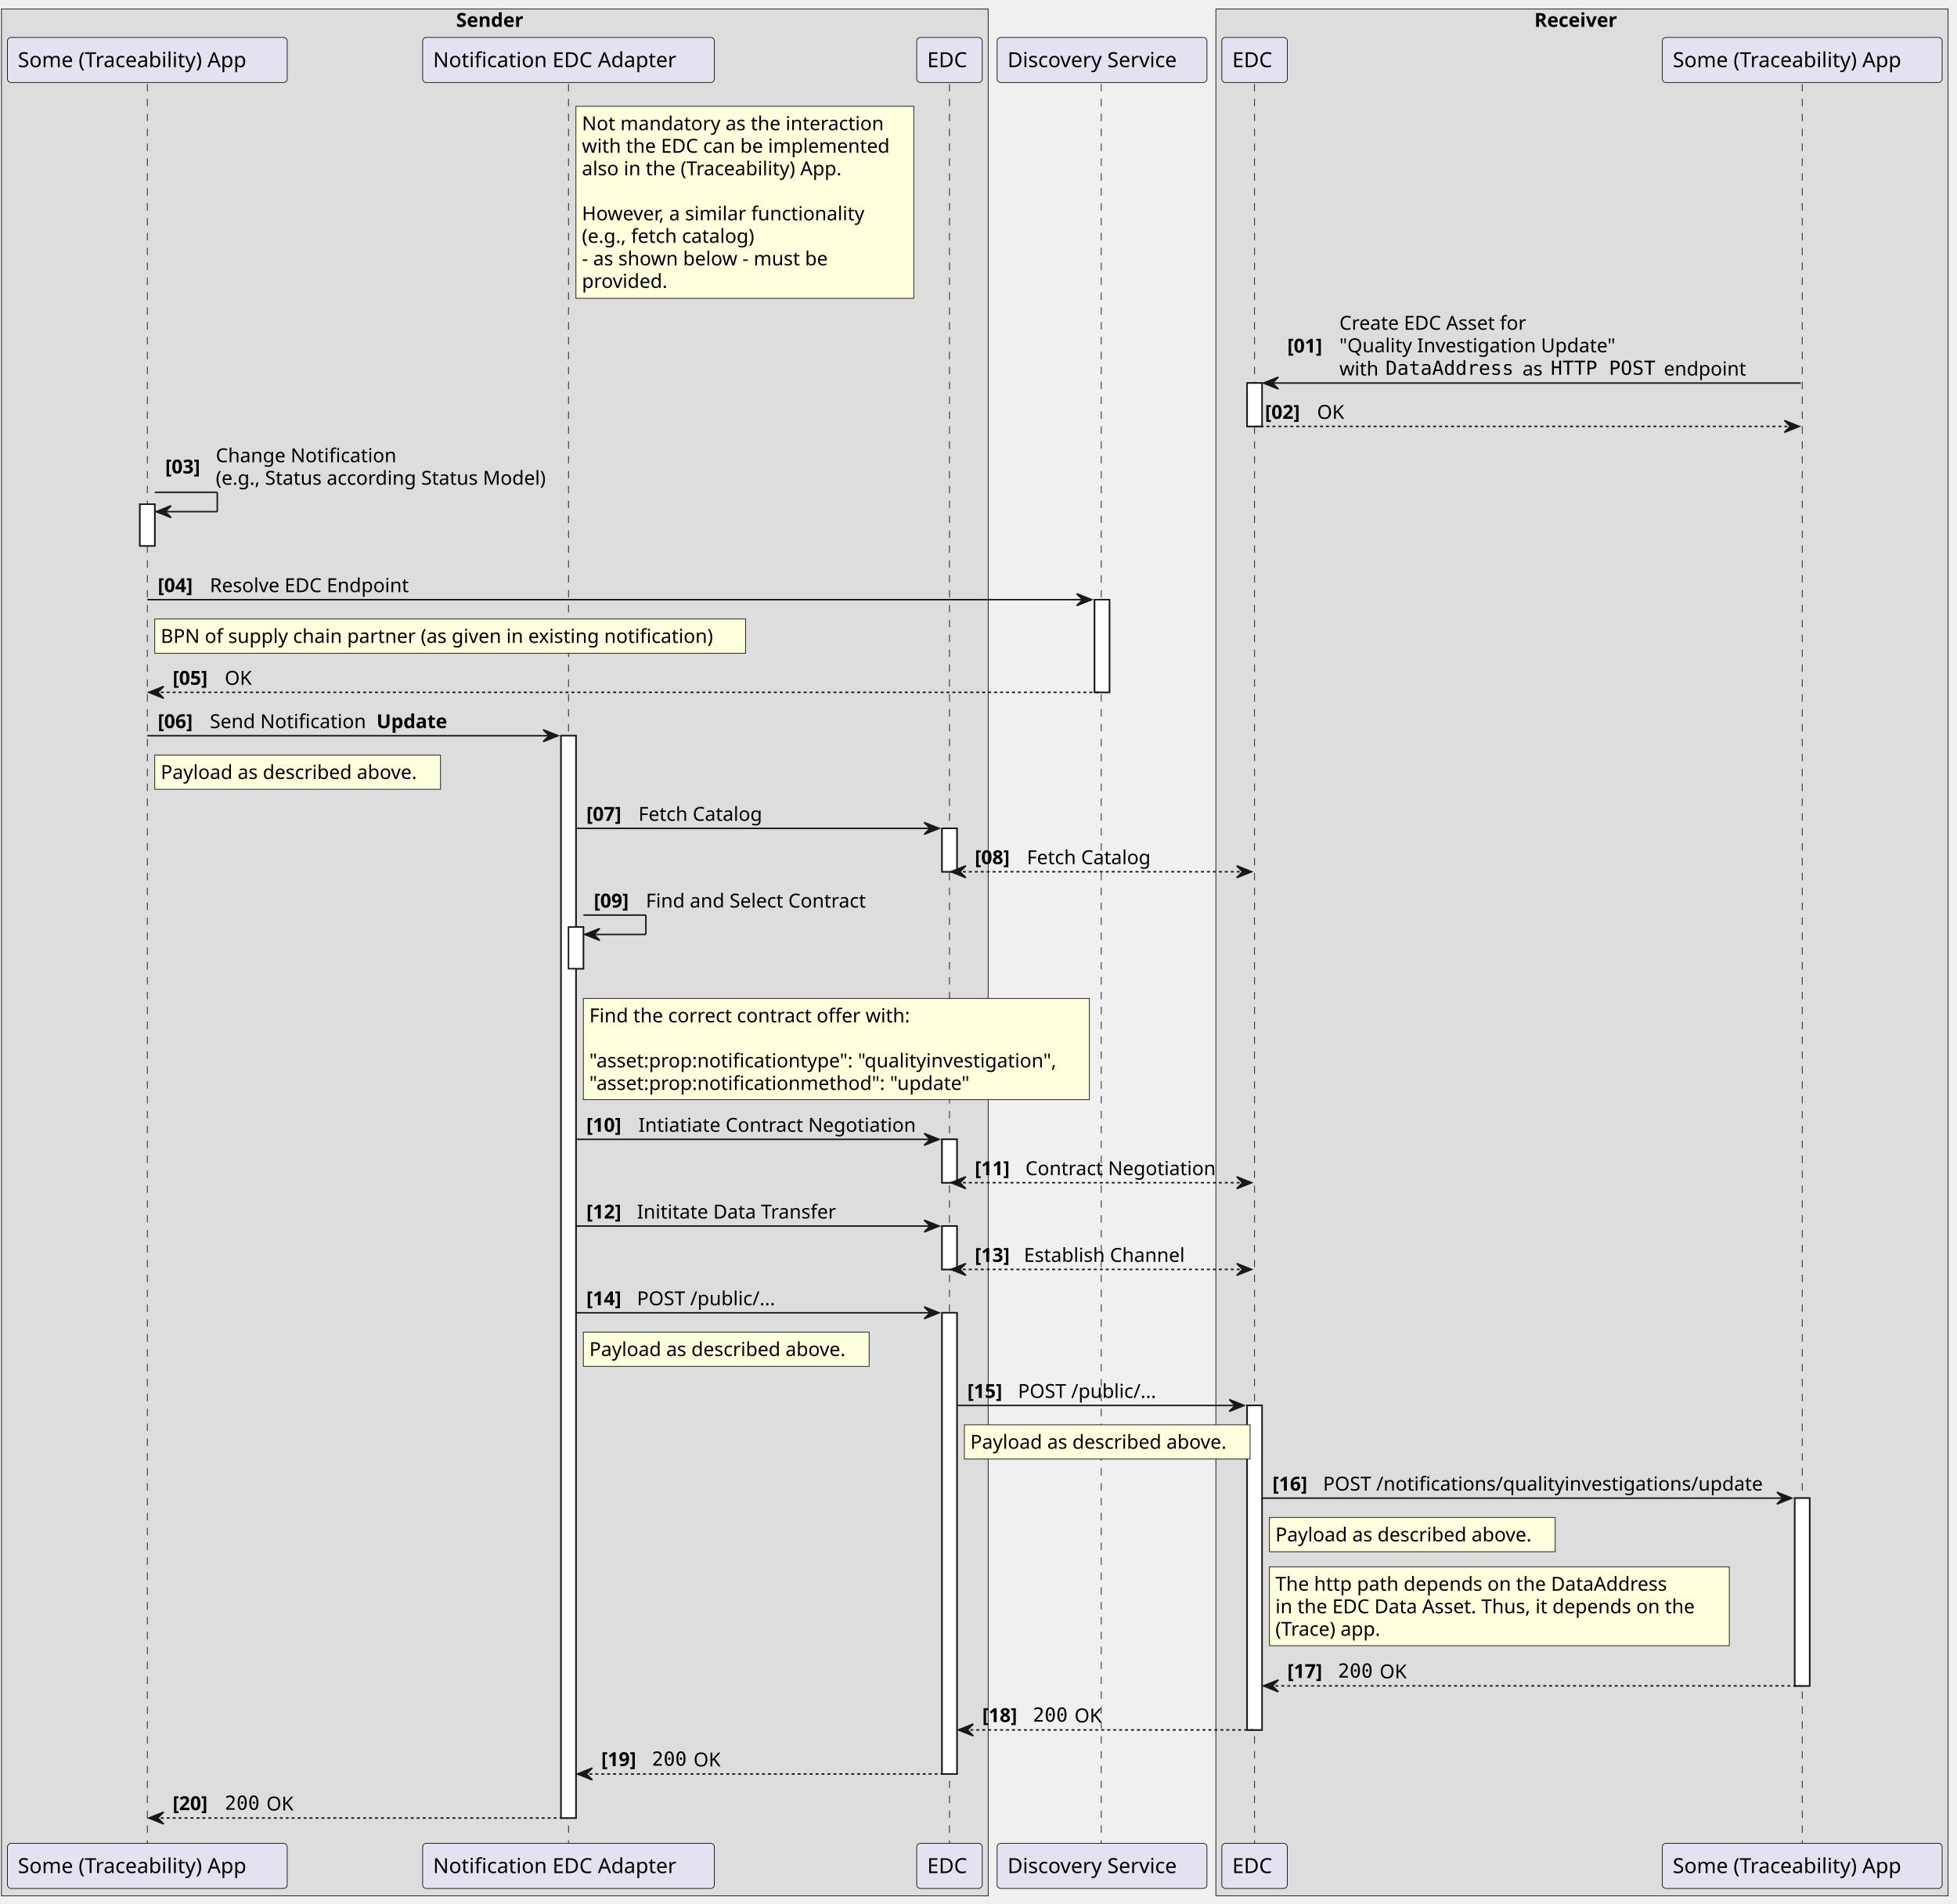
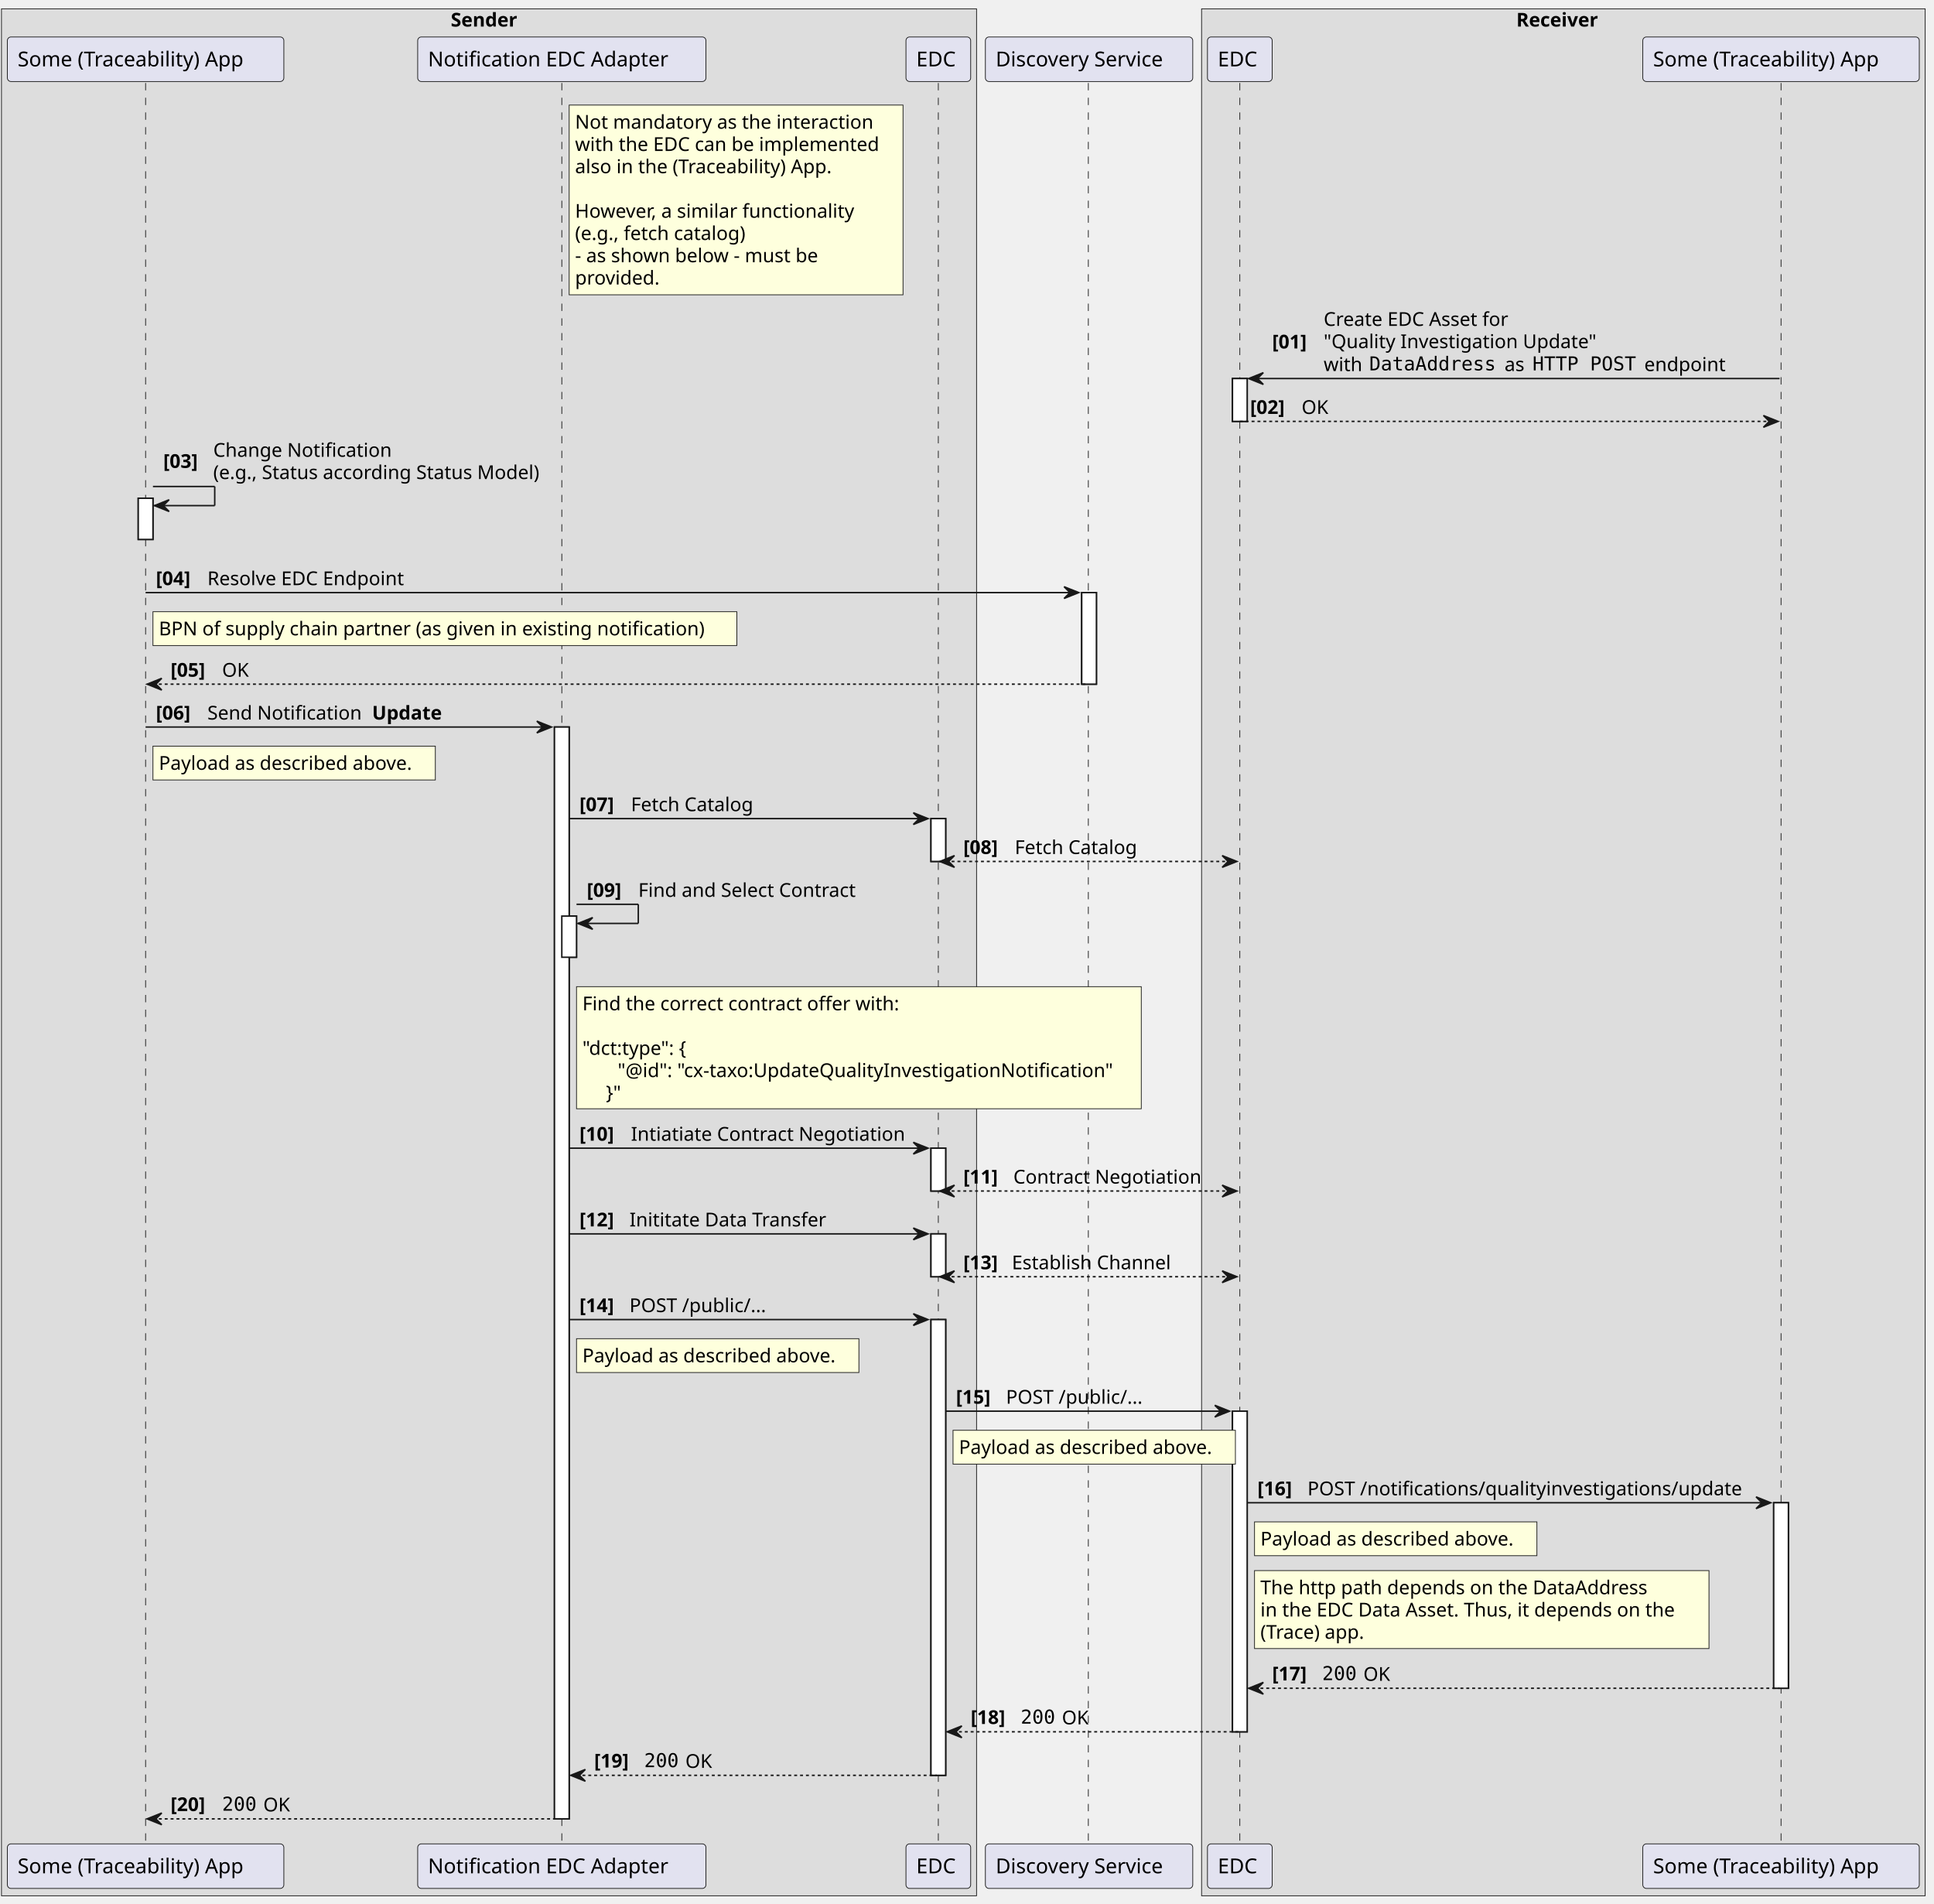
- <svg xmlns="http://www.w3.org/2000/svg" contentStyleType="text/css" height="1279px" preserveAspectRatio="none" style="width:1315px;height:1279px;background:#FFFFFF;" version="1.1" viewBox="0 0 1315 1279" width="1315px" zoomAndPan="magnify">
+ <svg xmlns="http://www.w3.org/2000/svg" contentStyleType="text/css" height="1294px" preserveAspectRatio="none" style="width:1315px;height:1294px;background:#FFFFFF;" version="1.1" viewBox="0 0 1315 1294" width="1315px" zoomAndPan="magnify">
  <defs />
  <g>
-     <rect fill="#DDDDDD" height="1267.774" style="stroke:#181818;stroke-width:0.5;" width="663" x="1" y="6" />
+     <rect fill="#DDDDDD" height="1282.906" style="stroke:#181818;stroke-width:0.5;" width="663" x="1" y="6" />
    <text fill="#000000" font-family="sans-serif" font-size="13" font-weight="bold" lengthAdjust="spacing" textLength="52" x="306.5" y="18.067">Sender</text>
-     <rect fill="#DDDDDD" height="1267.774" style="stroke:#181818;stroke-width:0.5;" width="492" x="817" y="6" />
+     <rect fill="#DDDDDD" height="1282.906" style="stroke:#181818;stroke-width:0.5;" width="492" x="817" y="6" />
    <text fill="#000000" font-family="sans-serif" font-size="13" font-weight="bold" lengthAdjust="spacing" textLength="64" x="1031" y="18.067">Receiver</text>
    <rect fill="#FFFFFF" height="28" style="stroke:#181818;stroke-width:1.0;" width="10" x="94" y="338.756" />
-     <rect fill="#FFFFFF" height="727.189" style="stroke:#181818;stroke-width:1.0;" width="10" x="377" y="494.288" />
+     <rect fill="#FFFFFF" height="742.322" style="stroke:#181818;stroke-width:1.0;" width="10" x="377" y="494.288" />
    <rect fill="#FFFFFF" height="28" style="stroke:#181818;stroke-width:1.0;" width="10" x="382" y="622.819" />
    <rect fill="#FFFFFF" height="29.133" style="stroke:#181818;stroke-width:1.0;" width="10" x="633" y="556.553" />
-     <rect fill="#FFFFFF" height="29.133" style="stroke:#181818;stroke-width:1.0;" width="10" x="633" y="765.483" />
-     <rect fill="#FFFFFF" height="29.133" style="stroke:#181818;stroke-width:1.0;" width="10" x="633" y="823.749" />
-     <rect fill="#FFFFFF" height="309.863" style="stroke:#181818;stroke-width:1.0;" width="10" x="633" y="882.014" />
+     <rect fill="#FFFFFF" height="29.133" style="stroke:#181818;stroke-width:1.0;" width="10" x="633" y="780.616" />
+     <rect fill="#FFFFFF" height="29.133" style="stroke:#181818;stroke-width:1.0;" width="10" x="633" y="838.881" />
+     <rect fill="#FFFFFF" height="309.863" style="stroke:#181818;stroke-width:1.0;" width="10" x="633" y="897.147" />
    <rect fill="#FFFFFF" height="62.266" style="stroke:#181818;stroke-width:1.0;" width="10" x="735.5" y="402.889" />
    <rect fill="#FFFFFF" height="29.133" style="stroke:#181818;stroke-width:1.0;" width="10" x="838" y="257.358" />
-     <rect fill="#FFFFFF" height="217.997" style="stroke:#181818;stroke-width:1.0;" width="10" x="838" y="944.28" />
-     <rect fill="#FFFFFF" height="126.131" style="stroke:#181818;stroke-width:1.0;" width="10" x="1206" y="1006.545" />
-     <line style="stroke:#181818;stroke-width:0.5;stroke-dasharray:5.0,5.0;" x1="99" x2="99" y1="56.43" y2="1239.477" />
-     <line style="stroke:#181818;stroke-width:0.5;stroke-dasharray:5.0,5.0;" x1="382" x2="382" y1="56.43" y2="1239.477" />
-     <line style="stroke:#181818;stroke-width:0.5;stroke-dasharray:5.0,5.0;" x1="638" x2="638" y1="56.43" y2="1239.477" />
-     <line style="stroke:#181818;stroke-width:0.5;stroke-dasharray:5.0,5.0;" x1="740" x2="740" y1="56.43" y2="1239.477" />
-     <line style="stroke:#181818;stroke-width:0.5;stroke-dasharray:5.0,5.0;" x1="843" x2="843" y1="56.43" y2="1239.477" />
-     <line style="stroke:#181818;stroke-width:0.5;stroke-dasharray:5.0,5.0;" x1="1211" x2="1211" y1="56.43" y2="1239.477" />
+     <rect fill="#FFFFFF" height="217.997" style="stroke:#181818;stroke-width:1.0;" width="10" x="838" y="959.413" />
+     <rect fill="#FFFFFF" height="126.131" style="stroke:#181818;stroke-width:1.0;" width="10" x="1206" y="1021.678" />
+     <line style="stroke:#181818;stroke-width:0.5;stroke-dasharray:5.0,5.0;" x1="99" x2="99" y1="56.43" y2="1254.609" />
+     <line style="stroke:#181818;stroke-width:0.5;stroke-dasharray:5.0,5.0;" x1="382" x2="382" y1="56.43" y2="1254.609" />
+     <line style="stroke:#181818;stroke-width:0.5;stroke-dasharray:5.0,5.0;" x1="638" x2="638" y1="56.43" y2="1254.609" />
+     <line style="stroke:#181818;stroke-width:0.5;stroke-dasharray:5.0,5.0;" x1="740" x2="740" y1="56.43" y2="1254.609" />
+     <line style="stroke:#181818;stroke-width:0.5;stroke-dasharray:5.0,5.0;" x1="843" x2="843" y1="56.43" y2="1254.609" />
+     <line style="stroke:#181818;stroke-width:0.5;stroke-dasharray:5.0,5.0;" x1="1211" x2="1211" y1="56.43" y2="1254.609" />
    <rect fill="#E2E2F0" height="30.297" rx="2.5" ry="2.5" style="stroke:#181818;stroke-width:0.5;" width="188" x="5" y="25.133" />
    <text fill="#000000" font-family="sans-serif" font-size="14" lengthAdjust="spacing" textLength="174" x="12" y="45.128">Some (Traceability) App</text>
-     <rect fill="#E2E2F0" height="30.297" rx="2.5" ry="2.5" style="stroke:#181818;stroke-width:0.5;" width="188" x="5" y="1238.477" />
-     <text fill="#000000" font-family="sans-serif" font-size="14" lengthAdjust="spacing" textLength="174" x="12" y="1258.472">Some (Traceability) App</text>
+     <rect fill="#E2E2F0" height="30.297" rx="2.5" ry="2.5" style="stroke:#181818;stroke-width:0.5;" width="188" x="5" y="1253.609" />
+     <text fill="#000000" font-family="sans-serif" font-size="14" lengthAdjust="spacing" textLength="174" x="12" y="1273.605">Some (Traceability) App</text>
    <rect fill="#E2E2F0" height="30.297" rx="2.5" ry="2.5" style="stroke:#181818;stroke-width:0.5;" width="196" x="284" y="25.133" />
    <text fill="#000000" font-family="sans-serif" font-size="14" lengthAdjust="spacing" textLength="182" x="291" y="45.128">Notification EDC Adapter</text>
-     <rect fill="#E2E2F0" height="30.297" rx="2.5" ry="2.5" style="stroke:#181818;stroke-width:0.5;" width="196" x="284" y="1238.477" />
-     <text fill="#000000" font-family="sans-serif" font-size="14" lengthAdjust="spacing" textLength="182" x="291" y="1258.472">Notification EDC Adapter</text>
+     <rect fill="#E2E2F0" height="30.297" rx="2.5" ry="2.5" style="stroke:#181818;stroke-width:0.5;" width="196" x="284" y="1253.609" />
+     <text fill="#000000" font-family="sans-serif" font-size="14" lengthAdjust="spacing" textLength="182" x="291" y="1273.605">Notification EDC Adapter</text>
    <rect fill="#E2E2F0" height="30.297" rx="2.5" ry="2.5" style="stroke:#181818;stroke-width:0.5;" width="44" x="616" y="25.133" />
    <text fill="#000000" font-family="sans-serif" font-size="14" lengthAdjust="spacing" textLength="30" x="623" y="45.128">EDC</text>
-     <rect fill="#E2E2F0" height="30.297" rx="2.5" ry="2.5" style="stroke:#181818;stroke-width:0.5;" width="44" x="616" y="1238.477" />
-     <text fill="#000000" font-family="sans-serif" font-size="14" lengthAdjust="spacing" textLength="30" x="623" y="1258.472">EDC</text>
+     <rect fill="#E2E2F0" height="30.297" rx="2.5" ry="2.5" style="stroke:#181818;stroke-width:0.5;" width="44" x="616" y="1253.609" />
+     <text fill="#000000" font-family="sans-serif" font-size="14" lengthAdjust="spacing" textLength="30" x="623" y="1273.605">EDC</text>
    <rect fill="#E2E2F0" height="30.297" rx="2.5" ry="2.5" style="stroke:#181818;stroke-width:0.5;" width="141" x="670" y="25.133" />
    <text fill="#000000" font-family="sans-serif" font-size="14" lengthAdjust="spacing" textLength="127" x="677" y="45.128">Discovery Service</text>
-     <rect fill="#E2E2F0" height="30.297" rx="2.5" ry="2.5" style="stroke:#181818;stroke-width:0.5;" width="141" x="670" y="1238.477" />
-     <text fill="#000000" font-family="sans-serif" font-size="14" lengthAdjust="spacing" textLength="127" x="677" y="1258.472">Discovery Service</text>
+     <rect fill="#E2E2F0" height="30.297" rx="2.5" ry="2.5" style="stroke:#181818;stroke-width:0.5;" width="141" x="670" y="1253.609" />
+     <text fill="#000000" font-family="sans-serif" font-size="14" lengthAdjust="spacing" textLength="127" x="677" y="1273.605">Discovery Service</text>
    <rect fill="#E2E2F0" height="30.297" rx="2.5" ry="2.5" style="stroke:#181818;stroke-width:0.5;" width="44" x="821" y="25.133" />
    <text fill="#000000" font-family="sans-serif" font-size="14" lengthAdjust="spacing" textLength="30" x="828" y="45.128">EDC</text>
-     <rect fill="#E2E2F0" height="30.297" rx="2.5" ry="2.5" style="stroke:#181818;stroke-width:0.5;" width="44" x="821" y="1238.477" />
-     <text fill="#000000" font-family="sans-serif" font-size="14" lengthAdjust="spacing" textLength="30" x="828" y="1258.472">EDC</text>
+     <rect fill="#E2E2F0" height="30.297" rx="2.5" ry="2.5" style="stroke:#181818;stroke-width:0.5;" width="44" x="821" y="1253.609" />
+     <text fill="#000000" font-family="sans-serif" font-size="14" lengthAdjust="spacing" textLength="30" x="828" y="1273.605">EDC</text>
    <rect fill="#E2E2F0" height="30.297" rx="2.5" ry="2.5" style="stroke:#181818;stroke-width:0.5;" width="188" x="1117" y="25.133" />
    <text fill="#000000" font-family="sans-serif" font-size="14" lengthAdjust="spacing" textLength="174" x="1124" y="45.128">Some (Traceability) App</text>
-     <rect fill="#E2E2F0" height="30.297" rx="2.5" ry="2.5" style="stroke:#181818;stroke-width:0.5;" width="188" x="1117" y="1238.477" />
-     <text fill="#000000" font-family="sans-serif" font-size="14" lengthAdjust="spacing" textLength="174" x="1124" y="1258.472">Some (Traceability) App</text>
+     <rect fill="#E2E2F0" height="30.297" rx="2.5" ry="2.5" style="stroke:#181818;stroke-width:0.5;" width="188" x="1117" y="1253.609" />
+     <text fill="#000000" font-family="sans-serif" font-size="14" lengthAdjust="spacing" textLength="174" x="1124" y="1273.605">Some (Traceability) App</text>
    <rect fill="#FFFFFF" height="28" style="stroke:#181818;stroke-width:1.0;" width="10" x="94" y="338.756" />
-     <rect fill="#FFFFFF" height="727.189" style="stroke:#181818;stroke-width:1.0;" width="10" x="377" y="494.288" />
+     <rect fill="#FFFFFF" height="742.322" style="stroke:#181818;stroke-width:1.0;" width="10" x="377" y="494.288" />
    <rect fill="#FFFFFF" height="28" style="stroke:#181818;stroke-width:1.0;" width="10" x="382" y="622.819" />
    <rect fill="#FFFFFF" height="29.133" style="stroke:#181818;stroke-width:1.0;" width="10" x="633" y="556.553" />
-     <rect fill="#FFFFFF" height="29.133" style="stroke:#181818;stroke-width:1.0;" width="10" x="633" y="765.483" />
-     <rect fill="#FFFFFF" height="29.133" style="stroke:#181818;stroke-width:1.0;" width="10" x="633" y="823.749" />
-     <rect fill="#FFFFFF" height="309.863" style="stroke:#181818;stroke-width:1.0;" width="10" x="633" y="882.014" />
+     <rect fill="#FFFFFF" height="29.133" style="stroke:#181818;stroke-width:1.0;" width="10" x="633" y="780.616" />
+     <rect fill="#FFFFFF" height="29.133" style="stroke:#181818;stroke-width:1.0;" width="10" x="633" y="838.881" />
+     <rect fill="#FFFFFF" height="309.863" style="stroke:#181818;stroke-width:1.0;" width="10" x="633" y="897.147" />
    <rect fill="#FFFFFF" height="62.266" style="stroke:#181818;stroke-width:1.0;" width="10" x="735.5" y="402.889" />
    <rect fill="#FFFFFF" height="29.133" style="stroke:#181818;stroke-width:1.0;" width="10" x="838" y="257.358" />
-     <rect fill="#FFFFFF" height="217.997" style="stroke:#181818;stroke-width:1.0;" width="10" x="838" y="944.28" />
-     <rect fill="#FFFFFF" height="126.131" style="stroke:#181818;stroke-width:1.0;" width="10" x="1206" y="1006.545" />
+     <rect fill="#FFFFFF" height="217.997" style="stroke:#181818;stroke-width:1.0;" width="10" x="838" y="959.413" />
+     <rect fill="#FFFFFF" height="126.131" style="stroke:#181818;stroke-width:1.0;" width="10" x="1206" y="1021.678" />
    <rect fill="#FEFFDD" height="129" style="stroke:#181818;stroke-width:0.5;" width="227" x="387" y="71.43" />
    <text fill="#000000" font-family="sans-serif" font-size="13" lengthAdjust="spacing" textLength="213" x="391" y="87.497">Not mandatory as the interaction</text>
    <text fill="#000000" font-family="sans-serif" font-size="13" lengthAdjust="spacing" textLength="219" x="391" y="102.629">with the EDC can be implemented</text>
    <text fill="#000000" font-family="sans-serif" font-size="13" lengthAdjust="spacing" textLength="187" x="391" y="117.762">also in the (Traceability) App.</text>
    <text fill="#000000" font-family="sans-serif" font-size="13" lengthAdjust="spacing" textLength="4" x="391" y="132.895"> </text>
    <text fill="#000000" font-family="sans-serif" font-size="13" lengthAdjust="spacing" textLength="202" x="391" y="148.028">However, a similar functionality</text>
    <text fill="#000000" font-family="sans-serif" font-size="13" lengthAdjust="spacing" textLength="126" x="391" y="163.161">(e.g., fetch catalog)</text>
    <text fill="#000000" font-family="sans-serif" font-size="13" lengthAdjust="spacing" textLength="178" x="391" y="178.293">- as shown below - must be</text>
    <text fill="#000000" font-family="sans-serif" font-size="13" lengthAdjust="spacing" textLength="60" x="391" y="193.426">provided.</text>
    <polygon fill="#181818" points="859,253.358,849,257.358,859,261.358,855,257.358" style="stroke:#181818;stroke-width:1.0;" />
    <line style="stroke:#181818;stroke-width:1.0;" x1="853" x2="1210" y1="257.358" y2="257.358" />
    <text fill="#000000" font-family="sans-serif" font-size="13" font-weight="bold" lengthAdjust="spacing" textLength="31" x="865" y="236.925">[01]</text>
    <text fill="#000000" font-family="sans-serif" font-size="13" lengthAdjust="spacing" textLength="136" x="900" y="221.559">Create EDC Asset for</text>
    <text fill="#000000" font-family="sans-serif" font-size="13" lengthAdjust="spacing" textLength="191" x="900" y="236.692">"Quality Investigation Update"</text>
    <text fill="#000000" font-family="sans-serif" font-size="13" lengthAdjust="spacing" textLength="27" x="900" y="252.292">with</text>
    <text fill="#000000" font-family="monospace" font-size="13" lengthAdjust="spacing" textLength="88" x="931" y="251.796">DataAddress</text>
    <text fill="#000000" font-family="sans-serif" font-size="13" lengthAdjust="spacing" textLength="15" x="1023" y="252.292">as</text>
    <text fill="#000000" font-family="monospace" font-size="13" lengthAdjust="spacing" textLength="72" x="1042" y="251.796">HTTP POST</text>
    <text fill="#000000" font-family="sans-serif" font-size="13" lengthAdjust="spacing" textLength="56" x="1118" y="252.292">endpoint</text>
    <polygon fill="#181818" points="1199,282.491,1209,286.491,1199,290.491,1203,286.491" style="stroke:#181818;stroke-width:1.0;" />
    <line style="stroke:#181818;stroke-width:1.0;stroke-dasharray:2.0,2.0;" x1="843" x2="1205" y1="286.491" y2="286.491" />
    <text fill="#000000" font-family="sans-serif" font-size="13" font-weight="bold" lengthAdjust="spacing" textLength="31" x="850" y="281.425">[02]</text>
    <text fill="#000000" font-family="sans-serif" font-size="13" lengthAdjust="spacing" textLength="18" x="885" y="281.425">OK</text>
    <line style="stroke:#181818;stroke-width:1.0;" x1="104" x2="146" y1="330.756" y2="330.756" />
    <line style="stroke:#181818;stroke-width:1.0;" x1="146" x2="146" y1="330.756" y2="343.756" />
    <line style="stroke:#181818;stroke-width:1.0;" x1="105" x2="146" y1="343.756" y2="343.756" />
    <polygon fill="#181818" points="115,339.756,105,343.756,115,347.756,111,343.756" style="stroke:#181818;stroke-width:1.0;" />
    <text fill="#000000" font-family="sans-serif" font-size="13" font-weight="bold" lengthAdjust="spacing" textLength="30" x="111" y="318.124">[03]</text>
    <text fill="#000000" font-family="sans-serif" font-size="13" lengthAdjust="spacing" textLength="125" x="145" y="310.558">Change Notification</text>
    <text fill="#000000" font-family="sans-serif" font-size="13" lengthAdjust="spacing" textLength="235" x="145" y="325.69">(e.g., Status according Status Model)</text>
    <polygon fill="#181818" points="723.5,398.889,733.5,402.889,723.5,406.889,727.5,402.889" style="stroke:#181818;stroke-width:1.0;" />
    <line style="stroke:#181818;stroke-width:1.0;" x1="99" x2="729.5" y1="402.889" y2="402.889" />
    <text fill="#000000" font-family="sans-serif" font-size="13" font-weight="bold" lengthAdjust="spacing" textLength="31" x="106" y="397.823">[04]</text>
    <text fill="#000000" font-family="sans-serif" font-size="13" lengthAdjust="spacing" textLength="142" x="141" y="397.823">Resolve EDC Endpoint</text>
    <rect fill="#FEFFDD" height="23" style="stroke:#181818;stroke-width:0.5;" width="397" x="104" y="415.889" />
    <text fill="#000000" font-family="sans-serif" font-size="13" lengthAdjust="spacing" textLength="389" x="108" y="431.956">BPN of supply chain partner (as given in existing notification)</text>
    <polygon fill="#181818" points="110,461.155,100,465.155,110,469.155,106,465.155" style="stroke:#181818;stroke-width:1.0;" />
    <line style="stroke:#181818;stroke-width:1.0;stroke-dasharray:2.0,2.0;" x1="104" x2="739.5" y1="465.155" y2="465.155" />
    <text fill="#000000" font-family="sans-serif" font-size="13" font-weight="bold" lengthAdjust="spacing" textLength="31" x="116" y="460.089">[05]</text>
    <text fill="#000000" font-family="sans-serif" font-size="13" lengthAdjust="spacing" textLength="18" x="151" y="460.089">OK</text>
    <polygon fill="#181818" points="365,490.288,375,494.288,365,498.288,369,494.288" style="stroke:#181818;stroke-width:1.0;" />
    <line style="stroke:#181818;stroke-width:1.0;" x1="99" x2="371" y1="494.288" y2="494.288" />
    <text fill="#000000" font-family="sans-serif" font-size="13" font-weight="bold" lengthAdjust="spacing" textLength="31" x="106" y="489.222">[06]</text>
    <text fill="#000000" font-family="sans-serif" font-size="13" lengthAdjust="spacing" textLength="108" x="141" y="489.222">Send Notification</text>
    <text fill="#000000" font-family="sans-serif" font-size="13" font-weight="bold" lengthAdjust="spacing" textLength="54" x="253" y="489.222">Update</text>
    <rect fill="#FEFFDD" height="23" style="stroke:#181818;stroke-width:0.5;" width="192" x="104" y="507.288" />
    <text fill="#000000" font-family="sans-serif" font-size="13" lengthAdjust="spacing" textLength="184" x="108" y="523.354">Payload as described above.</text>
    <polygon fill="#181818" points="621,552.553,631,556.553,621,560.553,625,556.553" style="stroke:#181818;stroke-width:1.0;" />
    <line style="stroke:#181818;stroke-width:1.0;" x1="387" x2="627" y1="556.553" y2="556.553" />
    <text fill="#000000" font-family="sans-serif" font-size="13" font-weight="bold" lengthAdjust="spacing" textLength="31" x="394" y="551.487">[07]</text>
    <text fill="#000000" font-family="sans-serif" font-size="13" lengthAdjust="spacing" textLength="88" x="429" y="551.487">Fetch Catalog</text>
    <polygon fill="#181818" points="649,581.686,639,585.686,649,589.686,645,585.686" style="stroke:#181818;stroke-width:1.0;" />
    <polygon fill="#181818" points="831,581.686,841,585.686,831,589.686,835,585.686" style="stroke:#181818;stroke-width:1.0;" />
    <line style="stroke:#181818;stroke-width:1.0;stroke-dasharray:2.0,2.0;" x1="643" x2="837" y1="585.686" y2="585.686" />
    <text fill="#000000" font-family="sans-serif" font-size="13" font-weight="bold" lengthAdjust="spacing" textLength="31" x="655" y="580.62">[08]</text>
    <text fill="#000000" font-family="sans-serif" font-size="13" lengthAdjust="spacing" textLength="88" x="690" y="580.62">Fetch Catalog</text>
    <line style="stroke:#181818;stroke-width:1.0;" x1="392" x2="434" y1="614.819" y2="614.819" />
    <line style="stroke:#181818;stroke-width:1.0;" x1="434" x2="434" y1="614.819" y2="627.819" />
    <line style="stroke:#181818;stroke-width:1.0;" x1="393" x2="434" y1="627.819" y2="627.819" />
    <polygon fill="#181818" points="403,623.819,393,627.819,403,631.819,399,627.819" style="stroke:#181818;stroke-width:1.0;" />
    <text fill="#000000" font-family="sans-serif" font-size="13" font-weight="bold" lengthAdjust="spacing" textLength="31" x="399" y="609.753">[09]</text>
    <text fill="#000000" font-family="sans-serif" font-size="13" lengthAdjust="spacing" textLength="156" x="434" y="609.753">Find and Select Contract</text>
-     <rect fill="#FEFFDD" height="68" style="stroke:#181818;stroke-width:0.5;" width="340" x="392" y="670.819" />
+     <rect fill="#FEFFDD" height="83" style="stroke:#181818;stroke-width:0.5;" width="384" x="392" y="670.819" />
    <text fill="#000000" font-family="sans-serif" font-size="13" lengthAdjust="spacing" textLength="228" x="396" y="686.886">Find the correct contract offer with:</text>
    <text fill="#000000" font-family="sans-serif" font-size="13" lengthAdjust="spacing" textLength="4" x="396" y="702.019"> </text>
-     <text fill="#000000" font-family="sans-serif" font-size="13" lengthAdjust="spacing" textLength="332" x="396" y="717.151">"asset:prop:notificationtype": "qualityinvestigation",</text>
-     <text fill="#000000" font-family="sans-serif" font-size="13" lengthAdjust="spacing" textLength="269" x="396" y="732.284">"asset:prop:notificationmethod": "update"</text>
-     <polygon fill="#181818" points="621,761.483,631,765.483,621,769.483,625,765.483" style="stroke:#181818;stroke-width:1.0;" />
-     <line style="stroke:#181818;stroke-width:1.0;" x1="387" x2="627" y1="765.483" y2="765.483" />
-     <text fill="#000000" font-family="sans-serif" font-size="13" font-weight="bold" lengthAdjust="spacing" textLength="31" x="394" y="760.417">[10]</text>
-     <text fill="#000000" font-family="sans-serif" font-size="13" lengthAdjust="spacing" textLength="192" x="429" y="760.417">Intiatiate Contract Negotiation</text>
-     <polygon fill="#181818" points="649,790.616,639,794.616,649,798.616,645,794.616" style="stroke:#181818;stroke-width:1.0;" />
-     <polygon fill="#181818" points="831,790.616,841,794.616,831,798.616,835,794.616" style="stroke:#181818;stroke-width:1.0;" />
-     <line style="stroke:#181818;stroke-width:1.0;stroke-dasharray:2.0,2.0;" x1="643" x2="837" y1="794.616" y2="794.616" />
-     <text fill="#000000" font-family="sans-serif" font-size="13" font-weight="bold" lengthAdjust="spacing" textLength="30" x="655" y="789.55">[11]</text>
-     <text fill="#000000" font-family="sans-serif" font-size="13" lengthAdjust="spacing" textLength="132" x="689" y="789.55">Contract Negotiation</text>
-     <polygon fill="#181818" points="621,819.749,631,823.749,621,827.749,625,823.749" style="stroke:#181818;stroke-width:1.0;" />
-     <line style="stroke:#181818;stroke-width:1.0;" x1="387" x2="627" y1="823.749" y2="823.749" />
-     <text fill="#000000" font-family="sans-serif" font-size="13" font-weight="bold" lengthAdjust="spacing" textLength="30" x="394" y="818.683">[12]</text>
-     <text fill="#000000" font-family="sans-serif" font-size="13" lengthAdjust="spacing" textLength="141" x="428" y="818.683">Inititate Data Transfer</text>
-     <polygon fill="#181818" points="649,848.881,639,852.881,649,856.881,645,852.881" style="stroke:#181818;stroke-width:1.0;" />
-     <polygon fill="#181818" points="831,848.881,841,852.881,831,856.881,835,852.881" style="stroke:#181818;stroke-width:1.0;" />
-     <line style="stroke:#181818;stroke-width:1.0;stroke-dasharray:2.0,2.0;" x1="643" x2="837" y1="852.881" y2="852.881" />
-     <text fill="#000000" font-family="sans-serif" font-size="13" font-weight="bold" lengthAdjust="spacing" textLength="29" x="655" y="847.815">[13]</text>
-     <text fill="#000000" font-family="sans-serif" font-size="13" lengthAdjust="spacing" textLength="113" x="688" y="847.815">Establish Channel</text>
-     <polygon fill="#181818" points="621,878.014,631,882.014,621,886.014,625,882.014" style="stroke:#181818;stroke-width:1.0;" />
-     <line style="stroke:#181818;stroke-width:1.0;" x1="387" x2="627" y1="882.014" y2="882.014" />
-     <text fill="#000000" font-family="sans-serif" font-size="13" font-weight="bold" lengthAdjust="spacing" textLength="30" x="394" y="876.948">[14]</text>
-     <text fill="#000000" font-family="sans-serif" font-size="13" lengthAdjust="spacing" textLength="95" x="428" y="876.948">POST /public/...</text>
-     <rect fill="#FEFFDD" height="23" style="stroke:#181818;stroke-width:0.5;" width="192" x="392" y="895.014" />
-     <text fill="#000000" font-family="sans-serif" font-size="13" lengthAdjust="spacing" textLength="184" x="396" y="911.081">Payload as described above.</text>
-     <polygon fill="#181818" points="826,940.28,836,944.28,826,948.28,830,944.28" style="stroke:#181818;stroke-width:1.0;" />
-     <line style="stroke:#181818;stroke-width:1.0;" x1="643" x2="832" y1="944.28" y2="944.28" />
-     <text fill="#000000" font-family="sans-serif" font-size="13" font-weight="bold" lengthAdjust="spacing" textLength="30" x="650" y="939.214">[15]</text>
-     <text fill="#000000" font-family="sans-serif" font-size="13" lengthAdjust="spacing" textLength="95" x="684" y="939.214">POST /public/...</text>
-     <rect fill="#FEFFDD" height="23" style="stroke:#181818;stroke-width:0.5;" width="192" x="648" y="957.28" />
-     <text fill="#000000" font-family="sans-serif" font-size="13" lengthAdjust="spacing" textLength="184" x="652" y="973.347">Payload as described above.</text>
-     <polygon fill="#181818" points="1194,1002.545,1204,1006.545,1194,1010.545,1198,1006.545" style="stroke:#181818;stroke-width:1.0;" />
-     <line style="stroke:#181818;stroke-width:1.0;" x1="848" x2="1200" y1="1006.545" y2="1006.545" />
-     <text fill="#000000" font-family="sans-serif" font-size="13" font-weight="bold" lengthAdjust="spacing" textLength="30" x="855" y="1001.479">[16]</text>
-     <text fill="#000000" font-family="sans-serif" font-size="13" lengthAdjust="spacing" textLength="305" x="889" y="1001.479">POST /notifications/qualityinvestigations/update</text>
-     <rect fill="#FEFFDD" height="23" style="stroke:#181818;stroke-width:0.5;" width="192" x="853" y="1019.545" />
-     <text fill="#000000" font-family="sans-serif" font-size="13" lengthAdjust="spacing" textLength="184" x="857" y="1035.612">Payload as described above.</text>
-     <rect fill="#FEFFDD" height="53" style="stroke:#181818;stroke-width:0.5;" width="309" x="853" y="1052.678" />
-     <text fill="#000000" font-family="sans-serif" font-size="13" lengthAdjust="spacing" textLength="278" x="857" y="1068.745">The http path depends on the DataAddress</text>
-     <text fill="#000000" font-family="sans-serif" font-size="13" lengthAdjust="spacing" textLength="301" x="857" y="1083.878">in the EDC Data Asset. Thus, it depends on the</text>
-     <text fill="#000000" font-family="sans-serif" font-size="13" lengthAdjust="spacing" textLength="78" x="857" y="1099.011">(Trace) app.</text>
-     <polygon fill="#181818" points="859,1128.677,849,1132.677,859,1136.677,855,1132.677" style="stroke:#181818;stroke-width:1.0;" />
-     <line style="stroke:#181818;stroke-width:1.0;stroke-dasharray:2.0,2.0;" x1="853" x2="1210" y1="1132.677" y2="1132.677" />
-     <text fill="#000000" font-family="sans-serif" font-size="13" font-weight="bold" lengthAdjust="spacing" textLength="30" x="865" y="1127.377">[17]</text>
-     <text fill="#000000" font-family="monospace" font-size="13" lengthAdjust="spacing" textLength="24" x="899" y="1127.115">200</text>
-     <text fill="#000000" font-family="sans-serif" font-size="13" lengthAdjust="spacing" textLength="18" x="927" y="1127.611">OK</text>
-     <polygon fill="#181818" points="654,1158.277,644,1162.277,654,1166.277,650,1162.277" style="stroke:#181818;stroke-width:1.0;" />
-     <line style="stroke:#181818;stroke-width:1.0;stroke-dasharray:2.0,2.0;" x1="648" x2="842" y1="1162.277" y2="1162.277" />
-     <text fill="#000000" font-family="sans-serif" font-size="13" font-weight="bold" lengthAdjust="spacing" textLength="30" x="660" y="1156.977">[18]</text>
-     <text fill="#000000" font-family="monospace" font-size="13" lengthAdjust="spacing" textLength="24" x="694" y="1156.715">200</text>
-     <text fill="#000000" font-family="sans-serif" font-size="13" lengthAdjust="spacing" textLength="18" x="722" y="1157.211">OK</text>
-     <polygon fill="#181818" points="398,1187.877,388,1191.877,398,1195.877,394,1191.877" style="stroke:#181818;stroke-width:1.0;" />
-     <line style="stroke:#181818;stroke-width:1.0;stroke-dasharray:2.0,2.0;" x1="392" x2="637" y1="1191.877" y2="1191.877" />
-     <text fill="#000000" font-family="sans-serif" font-size="13" font-weight="bold" lengthAdjust="spacing" textLength="30" x="404" y="1186.577">[19]</text>
-     <text fill="#000000" font-family="monospace" font-size="13" lengthAdjust="spacing" textLength="24" x="438" y="1186.315">200</text>
-     <text fill="#000000" font-family="sans-serif" font-size="13" lengthAdjust="spacing" textLength="18" x="466" y="1186.811">OK</text>
-     <polygon fill="#181818" points="110,1217.477,100,1221.477,110,1225.477,106,1221.477" style="stroke:#181818;stroke-width:1.0;" />
-     <line style="stroke:#181818;stroke-width:1.0;stroke-dasharray:2.0,2.0;" x1="104" x2="381" y1="1221.477" y2="1221.477" />
-     <text fill="#000000" font-family="sans-serif" font-size="13" font-weight="bold" lengthAdjust="spacing" textLength="31" x="116" y="1216.177">[20]</text>
-     <text fill="#000000" font-family="monospace" font-size="13" lengthAdjust="spacing" textLength="24" x="151" y="1215.915">200</text>
-     <text fill="#000000" font-family="sans-serif" font-size="13" lengthAdjust="spacing" textLength="18" x="179" y="1216.411">OK</text>
+     <text fill="#000000" font-family="sans-serif" font-size="13" lengthAdjust="spacing" textLength="82" x="396" y="717.151">"dct:type": {</text>
+     <text fill="#000000" font-family="sans-serif" font-size="13" lengthAdjust="spacing" textLength="352" x="420" y="732.284">"@id": "cx-taxo:UpdateQualityInvestigationNotification"</text>
+     <text fill="#000000" font-family="sans-serif" font-size="13" lengthAdjust="spacing" textLength="14" x="412" y="747.417">}"</text>
+     <polygon fill="#181818" points="621,776.616,631,780.616,621,784.616,625,780.616" style="stroke:#181818;stroke-width:1.0;" />
+     <line style="stroke:#181818;stroke-width:1.0;" x1="387" x2="627" y1="780.616" y2="780.616" />
+     <text fill="#000000" font-family="sans-serif" font-size="13" font-weight="bold" lengthAdjust="spacing" textLength="31" x="394" y="775.55">[10]</text>
+     <text fill="#000000" font-family="sans-serif" font-size="13" lengthAdjust="spacing" textLength="192" x="429" y="775.55">Intiatiate Contract Negotiation</text>
+     <polygon fill="#181818" points="649,805.749,639,809.749,649,813.749,645,809.749" style="stroke:#181818;stroke-width:1.0;" />
+     <polygon fill="#181818" points="831,805.749,841,809.749,831,813.749,835,809.749" style="stroke:#181818;stroke-width:1.0;" />
+     <line style="stroke:#181818;stroke-width:1.0;stroke-dasharray:2.0,2.0;" x1="643" x2="837" y1="809.749" y2="809.749" />
+     <text fill="#000000" font-family="sans-serif" font-size="13" font-weight="bold" lengthAdjust="spacing" textLength="30" x="655" y="804.683">[11]</text>
+     <text fill="#000000" font-family="sans-serif" font-size="13" lengthAdjust="spacing" textLength="132" x="689" y="804.683">Contract Negotiation</text>
+     <polygon fill="#181818" points="621,834.881,631,838.881,621,842.881,625,838.881" style="stroke:#181818;stroke-width:1.0;" />
+     <line style="stroke:#181818;stroke-width:1.0;" x1="387" x2="627" y1="838.881" y2="838.881" />
+     <text fill="#000000" font-family="sans-serif" font-size="13" font-weight="bold" lengthAdjust="spacing" textLength="30" x="394" y="833.815">[12]</text>
+     <text fill="#000000" font-family="sans-serif" font-size="13" lengthAdjust="spacing" textLength="141" x="428" y="833.815">Inititate Data Transfer</text>
+     <polygon fill="#181818" points="649,864.014,639,868.014,649,872.014,645,868.014" style="stroke:#181818;stroke-width:1.0;" />
+     <polygon fill="#181818" points="831,864.014,841,868.014,831,872.014,835,868.014" style="stroke:#181818;stroke-width:1.0;" />
+     <line style="stroke:#181818;stroke-width:1.0;stroke-dasharray:2.0,2.0;" x1="643" x2="837" y1="868.014" y2="868.014" />
+     <text fill="#000000" font-family="sans-serif" font-size="13" font-weight="bold" lengthAdjust="spacing" textLength="29" x="655" y="862.948">[13]</text>
+     <text fill="#000000" font-family="sans-serif" font-size="13" lengthAdjust="spacing" textLength="113" x="688" y="862.948">Establish Channel</text>
+     <polygon fill="#181818" points="621,893.147,631,897.147,621,901.147,625,897.147" style="stroke:#181818;stroke-width:1.0;" />
+     <line style="stroke:#181818;stroke-width:1.0;" x1="387" x2="627" y1="897.147" y2="897.147" />
+     <text fill="#000000" font-family="sans-serif" font-size="13" font-weight="bold" lengthAdjust="spacing" textLength="30" x="394" y="892.081">[14]</text>
+     <text fill="#000000" font-family="sans-serif" font-size="13" lengthAdjust="spacing" textLength="95" x="428" y="892.081">POST /public/...</text>
+     <rect fill="#FEFFDD" height="23" style="stroke:#181818;stroke-width:0.5;" width="192" x="392" y="910.147" />
+     <text fill="#000000" font-family="sans-serif" font-size="13" lengthAdjust="spacing" textLength="184" x="396" y="926.214">Payload as described above.</text>
+     <polygon fill="#181818" points="826,955.413,836,959.413,826,963.413,830,959.413" style="stroke:#181818;stroke-width:1.0;" />
+     <line style="stroke:#181818;stroke-width:1.0;" x1="643" x2="832" y1="959.413" y2="959.413" />
+     <text fill="#000000" font-family="sans-serif" font-size="13" font-weight="bold" lengthAdjust="spacing" textLength="30" x="650" y="954.347">[15]</text>
+     <text fill="#000000" font-family="sans-serif" font-size="13" lengthAdjust="spacing" textLength="95" x="684" y="954.347">POST /public/...</text>
+     <rect fill="#FEFFDD" height="23" style="stroke:#181818;stroke-width:0.5;" width="192" x="648" y="972.413" />
+     <text fill="#000000" font-family="sans-serif" font-size="13" lengthAdjust="spacing" textLength="184" x="652" y="988.479">Payload as described above.</text>
+     <polygon fill="#181818" points="1194,1017.678,1204,1021.678,1194,1025.678,1198,1021.678" style="stroke:#181818;stroke-width:1.0;" />
+     <line style="stroke:#181818;stroke-width:1.0;" x1="848" x2="1200" y1="1021.678" y2="1021.678" />
+     <text fill="#000000" font-family="sans-serif" font-size="13" font-weight="bold" lengthAdjust="spacing" textLength="30" x="855" y="1016.612">[16]</text>
+     <text fill="#000000" font-family="sans-serif" font-size="13" lengthAdjust="spacing" textLength="305" x="889" y="1016.612">POST /notifications/qualityinvestigations/update</text>
+     <rect fill="#FEFFDD" height="23" style="stroke:#181818;stroke-width:0.5;" width="192" x="853" y="1034.678" />
+     <text fill="#000000" font-family="sans-serif" font-size="13" lengthAdjust="spacing" textLength="184" x="857" y="1050.745">Payload as described above.</text>
+     <rect fill="#FEFFDD" height="53" style="stroke:#181818;stroke-width:0.5;" width="309" x="853" y="1067.811" />
+     <text fill="#000000" font-family="sans-serif" font-size="13" lengthAdjust="spacing" textLength="278" x="857" y="1083.878">The http path depends on the DataAddress</text>
+     <text fill="#000000" font-family="sans-serif" font-size="13" lengthAdjust="spacing" textLength="301" x="857" y="1099.011">in the EDC Data Asset. Thus, it depends on the</text>
+     <text fill="#000000" font-family="sans-serif" font-size="13" lengthAdjust="spacing" textLength="78" x="857" y="1114.143">(Trace) app.</text>
+     <polygon fill="#181818" points="859,1143.809,849,1147.809,859,1151.809,855,1147.809" style="stroke:#181818;stroke-width:1.0;" />
+     <line style="stroke:#181818;stroke-width:1.0;stroke-dasharray:2.0,2.0;" x1="853" x2="1210" y1="1147.809" y2="1147.809" />
+     <text fill="#000000" font-family="sans-serif" font-size="13" font-weight="bold" lengthAdjust="spacing" textLength="30" x="865" y="1142.51">[17]</text>
+     <text fill="#000000" font-family="monospace" font-size="13" lengthAdjust="spacing" textLength="24" x="899" y="1142.247">200</text>
+     <text fill="#000000" font-family="sans-serif" font-size="13" lengthAdjust="spacing" textLength="18" x="927" y="1142.744">OK</text>
+     <polygon fill="#181818" points="654,1173.409,644,1177.409,654,1181.409,650,1177.409" style="stroke:#181818;stroke-width:1.0;" />
+     <line style="stroke:#181818;stroke-width:1.0;stroke-dasharray:2.0,2.0;" x1="648" x2="842" y1="1177.409" y2="1177.409" />
+     <text fill="#000000" font-family="sans-serif" font-size="13" font-weight="bold" lengthAdjust="spacing" textLength="30" x="660" y="1172.11">[18]</text>
+     <text fill="#000000" font-family="monospace" font-size="13" lengthAdjust="spacing" textLength="24" x="694" y="1171.847">200</text>
+     <text fill="#000000" font-family="sans-serif" font-size="13" lengthAdjust="spacing" textLength="18" x="722" y="1172.343">OK</text>
+     <polygon fill="#181818" points="398,1203.009,388,1207.009,398,1211.009,394,1207.009" style="stroke:#181818;stroke-width:1.0;" />
+     <line style="stroke:#181818;stroke-width:1.0;stroke-dasharray:2.0,2.0;" x1="392" x2="637" y1="1207.009" y2="1207.009" />
+     <text fill="#000000" font-family="sans-serif" font-size="13" font-weight="bold" lengthAdjust="spacing" textLength="30" x="404" y="1201.71">[19]</text>
+     <text fill="#000000" font-family="monospace" font-size="13" lengthAdjust="spacing" textLength="24" x="438" y="1201.447">200</text>
+     <text fill="#000000" font-family="sans-serif" font-size="13" lengthAdjust="spacing" textLength="18" x="466" y="1201.944">OK</text>
+     <polygon fill="#181818" points="110,1232.609,100,1236.609,110,1240.609,106,1236.609" style="stroke:#181818;stroke-width:1.0;" />
+     <line style="stroke:#181818;stroke-width:1.0;stroke-dasharray:2.0,2.0;" x1="104" x2="381" y1="1236.609" y2="1236.609" />
+     <text fill="#000000" font-family="sans-serif" font-size="13" font-weight="bold" lengthAdjust="spacing" textLength="31" x="116" y="1231.31">[20]</text>
+     <text fill="#000000" font-family="monospace" font-size="13" lengthAdjust="spacing" textLength="24" x="151" y="1231.047">200</text>
+     <text fill="#000000" font-family="sans-serif" font-size="13" lengthAdjust="spacing" textLength="18" x="179" y="1231.543">OK</text>
  </g>
</svg>
